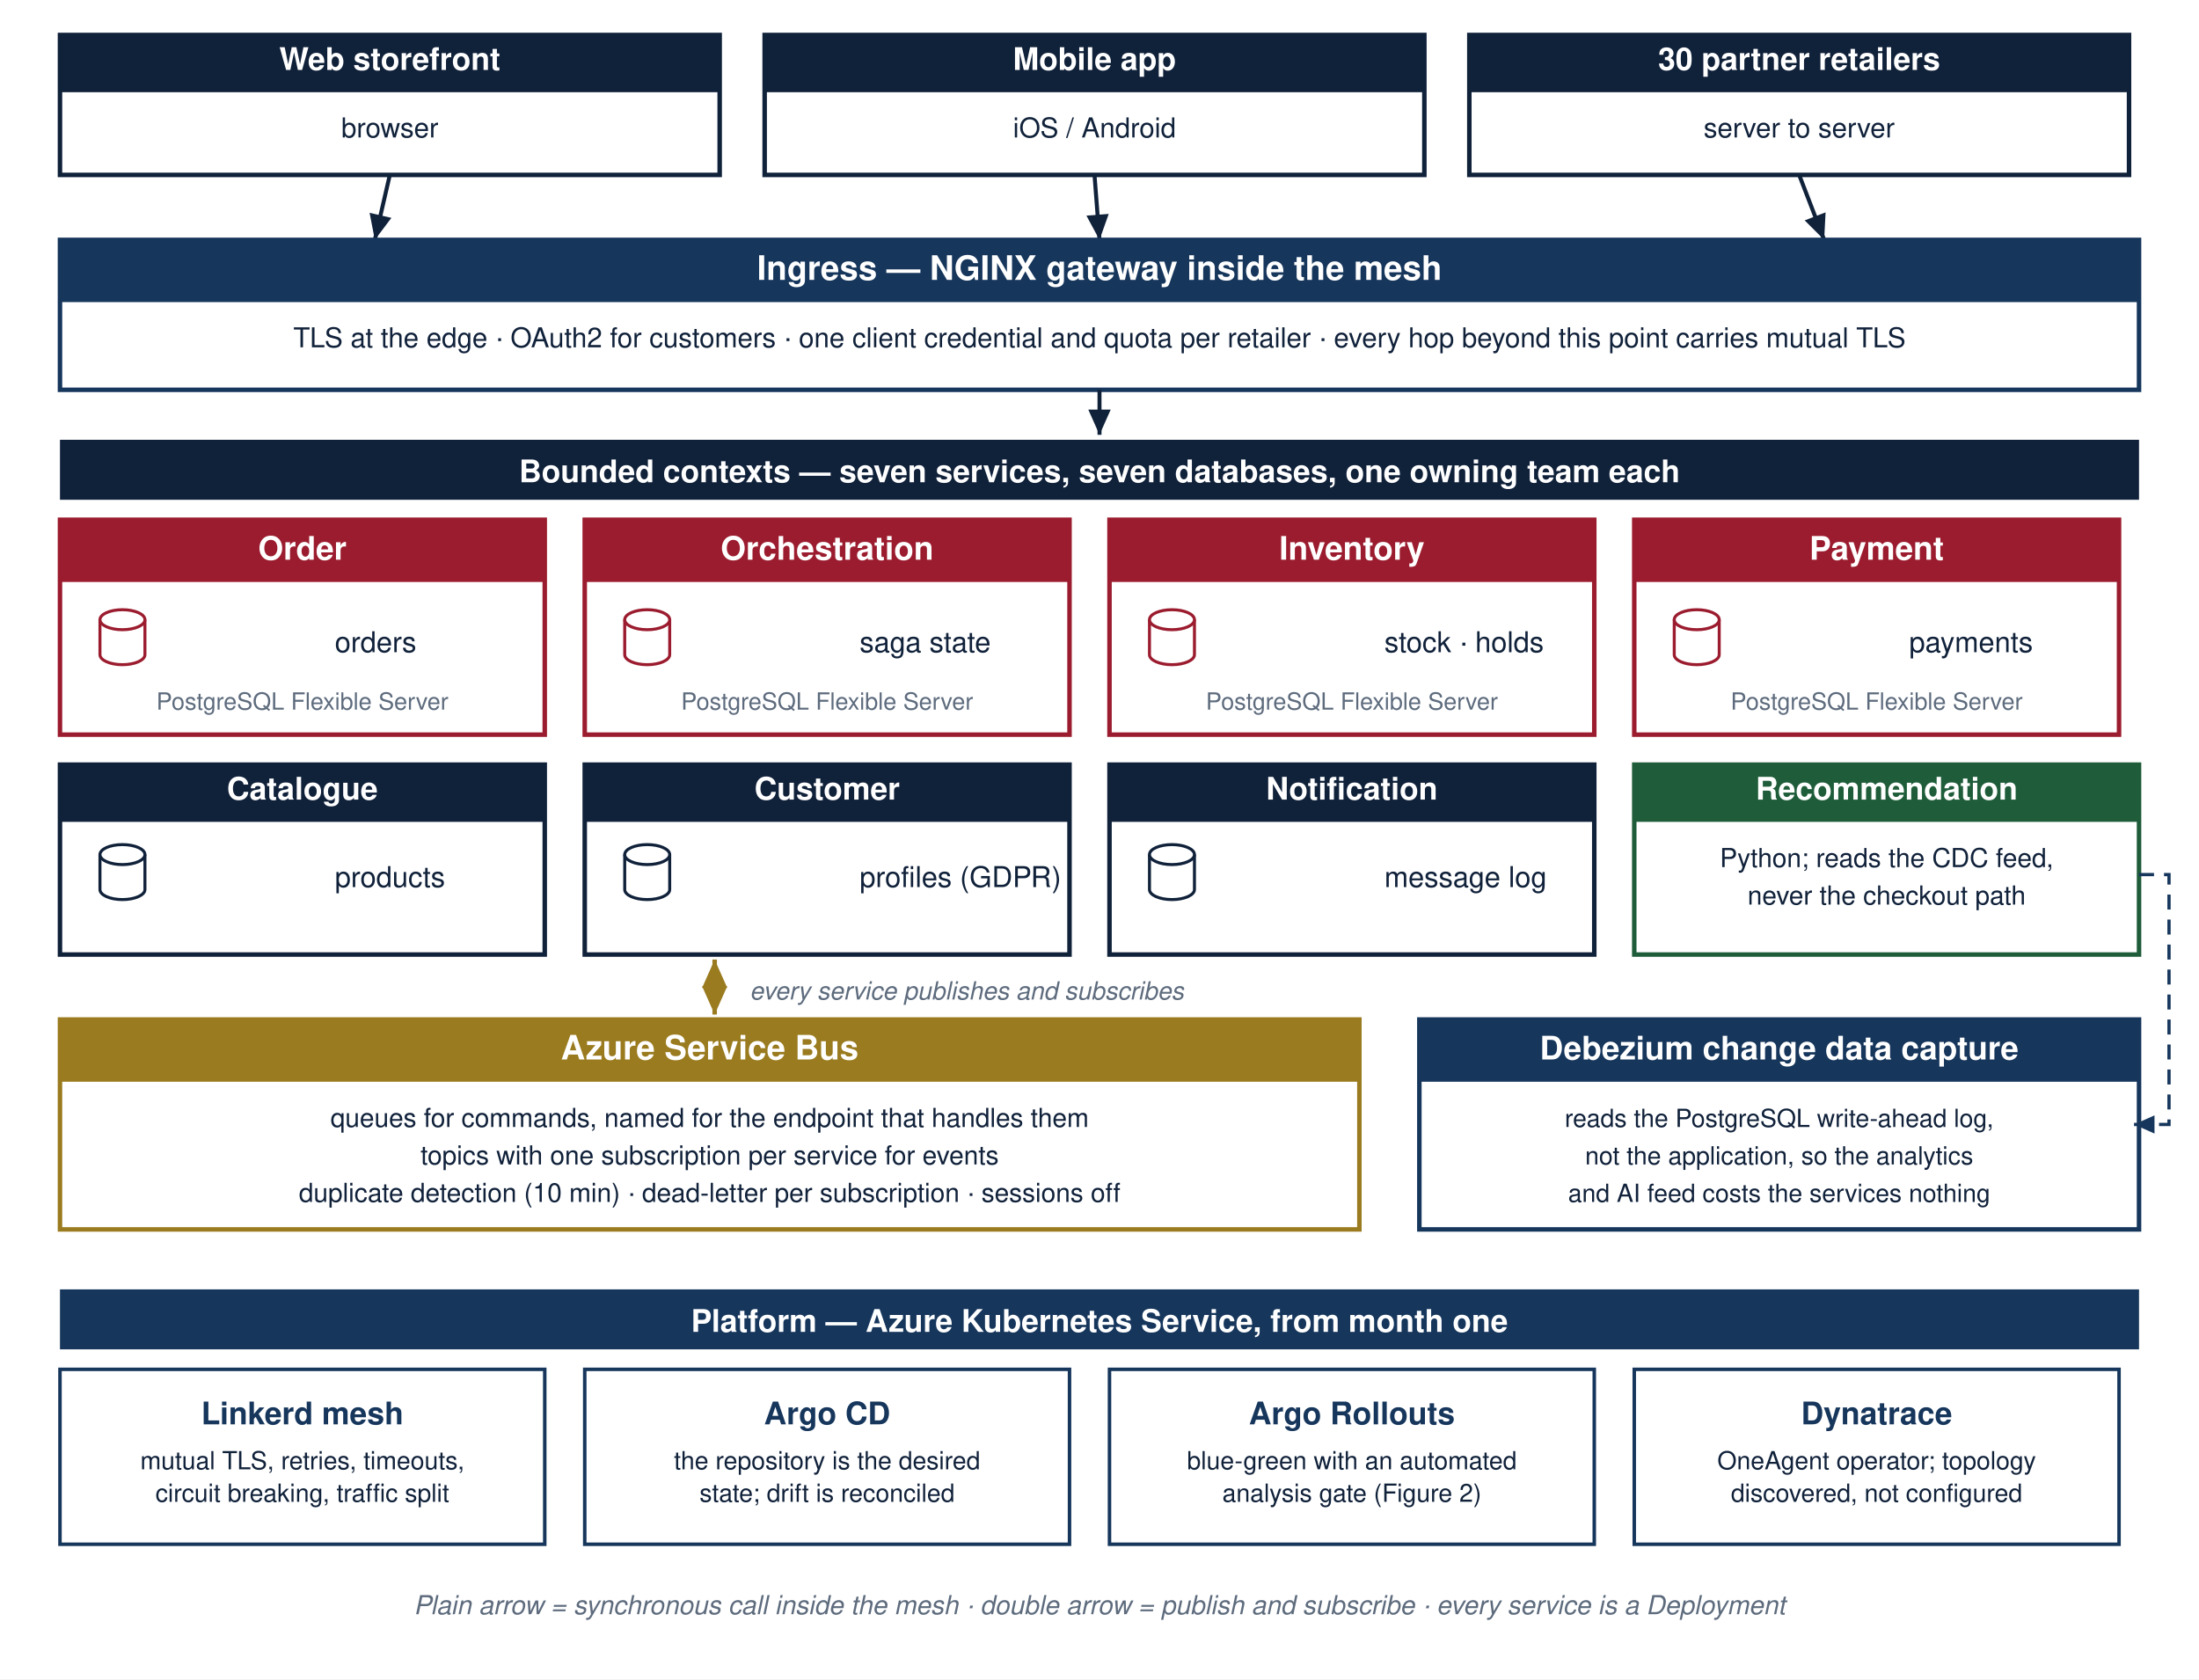
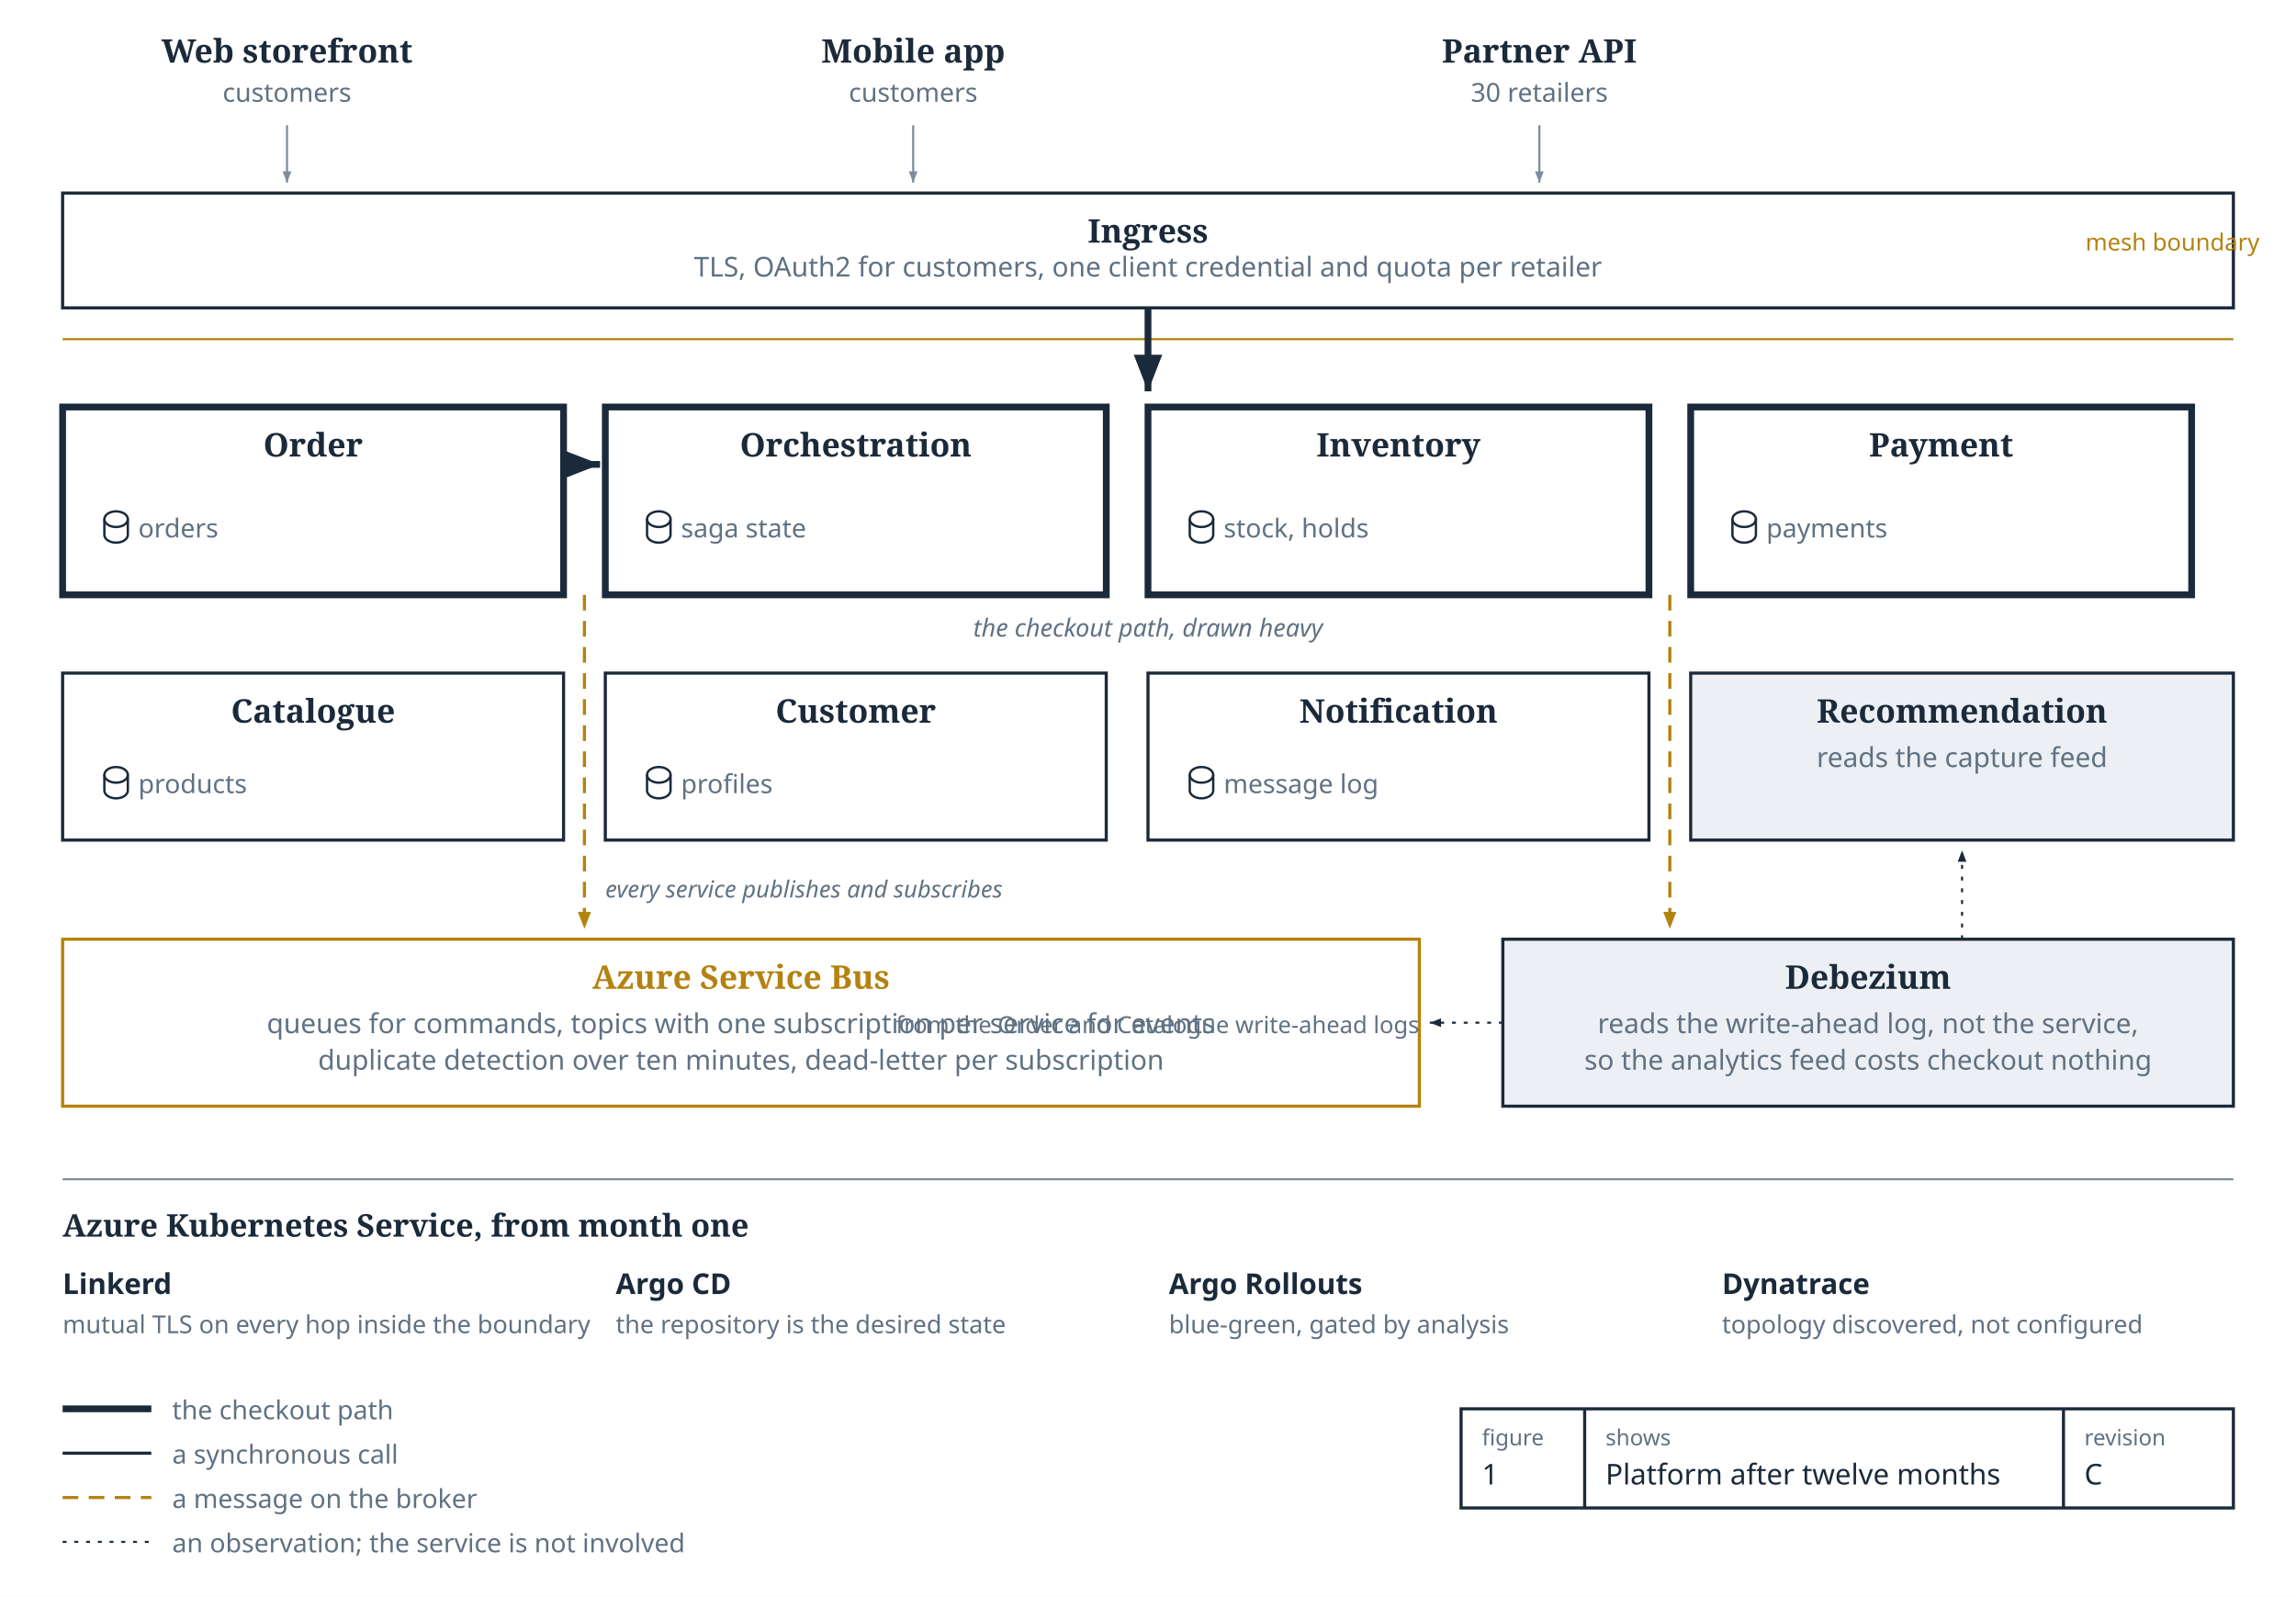
- <svg xmlns="http://www.w3.org/2000/svg" width="880" height="672" viewBox="0 0 880 672" font-family="Helvetica, Arial, sans-serif">
+ <svg xmlns="http://www.w3.org/2000/svg" width="880" height="612" viewBox="0 0 880 612" font-family="Gill Sans, Gill Sans MT, sans-serif">
  <defs>
-     <marker id="arrow-ink" viewBox="0 0 10 10" refX="9" refY="5" markerWidth="7" markerHeight="7" orient="auto-start-reverse">
-       <path d="M0,1 L9,5 L0,9 z" fill="#10213a" />
+     <marker id="m-ink" viewBox="0 0 10 10" refX="9" refY="5" markerWidth="6" markerHeight="6" orient="auto-start-reverse">
+       <path d="M0,1.5 L9,5 L0,8.5 z" fill="#1b2a3a" />
    </marker>
-     <marker id="arrow-grey" viewBox="0 0 10 10" refX="9" refY="5" markerWidth="7" markerHeight="7" orient="auto-start-reverse">
-       <path d="M0,1 L9,5 L0,9 z" fill="#5d6b7d" />
+     <marker id="m-rule" viewBox="0 0 10 10" refX="9" refY="5" markerWidth="6" markerHeight="6" orient="auto-start-reverse">
+       <path d="M0,1.5 L9,5 L0,8.5 z" fill="#7d8c9c" />
    </marker>
-     <marker id="arrow-accent" viewBox="0 0 10 10" refX="9" refY="5" markerWidth="7" markerHeight="7" orient="auto-start-reverse">
-       <path d="M0,1 L9,5 L0,9 z" fill="#9b1c2e" />
+     <marker id="m-quiet" viewBox="0 0 10 10" refX="9" refY="5" markerWidth="6" markerHeight="6" orient="auto-start-reverse">
+       <path d="M0,1.5 L9,5 L0,8.5 z" fill="#5f7183" />
    </marker>
-     <marker id="arrow-amber" viewBox="0 0 10 10" refX="9" refY="5" markerWidth="7" markerHeight="7" orient="auto-start-reverse">
-       <path d="M0,1 L9,5 L0,9 z" fill="#8a6a14" />
+     <marker id="m-signal" viewBox="0 0 10 10" refX="9" refY="5" markerWidth="6" markerHeight="6" orient="auto-start-reverse">
+       <path d="M0,1.5 L9,5 L0,8.5 z" fill="#b4820e" />
    </marker>
-     <marker id="arrow-blue" viewBox="0 0 10 10" refX="9" refY="5" markerWidth="7" markerHeight="7" orient="auto-start-reverse">
-       <path d="M0,1 L9,5 L0,9 z" fill="#16365c" />
-     </marker>
-     <marker id="arrow-green" viewBox="0 0 10 10" refX="9" refY="5" markerWidth="7" markerHeight="7" orient="auto-start-reverse">
-       <path d="M0,1 L9,5 L0,9 z" fill="#1f5d3a" />
-     </marker>
-     <marker id="arrow-gold" viewBox="0 0 10 10" refX="9" refY="5" markerWidth="7" markerHeight="7" orient="auto-start-reverse">
-       <path d="M0,1 L9,5 L0,9 z" fill="#9a7b1f" />
+     <marker id="m-fault" viewBox="0 0 10 10" refX="9" refY="5" markerWidth="6" markerHeight="6" orient="auto-start-reverse">
+       <path d="M0,1.5 L9,5 L0,8.5 z" fill="#8c2f22" />
    </marker>
  </defs>
-   <rect width="880" height="672" fill="white" />
-   <rect x="0" y="0" width="880" height="672" rx="0" fill="#ffffff" stroke="#ffffff" stroke-width="0" />
-   <rect x="24" y="14" width="264" height="56" rx="0" fill="#ffffff" stroke="#10213a" stroke-width="1.8" />
-   <rect x="24" y="14" width="264" height="22" fill="#10213a" />
-   <line x1="24" y1="36" x2="288" y2="36" stroke="#10213a" stroke-width="1.8" />
-   <text x="156.0" y="28" font-size="12.5" text-anchor="middle" fill="#ffffff" font-weight="bold">Web storefront</text>
-   <text x="156.0" y="55" font-size="11" text-anchor="middle" fill="#10213a">browser</text>
-   <line x1="156" y1="70" x2="150" y2="96" stroke="#10213a" stroke-width="1.6" marker-end="url(#arrow-ink)" />
-   <rect x="306" y="14" width="264" height="56" rx="0" fill="#ffffff" stroke="#10213a" stroke-width="1.8" />
-   <rect x="306" y="14" width="264" height="22" fill="#10213a" />
-   <line x1="306" y1="36" x2="570" y2="36" stroke="#10213a" stroke-width="1.8" />
-   <text x="438.0" y="28" font-size="12.5" text-anchor="middle" fill="#ffffff" font-weight="bold">Mobile app</text>
-   <text x="438.0" y="55" font-size="11" text-anchor="middle" fill="#10213a">iOS / Android</text>
-   <line x1="438" y1="70" x2="440" y2="96" stroke="#10213a" stroke-width="1.6" marker-end="url(#arrow-ink)" />
-   <rect x="588" y="14" width="264" height="56" rx="0" fill="#ffffff" stroke="#10213a" stroke-width="1.8" />
-   <rect x="588" y="14" width="264" height="22" fill="#10213a" />
-   <line x1="588" y1="36" x2="852" y2="36" stroke="#10213a" stroke-width="1.8" />
-   <text x="720.0" y="28" font-size="12.5" text-anchor="middle" fill="#ffffff" font-weight="bold">30 partner retailers</text>
-   <text x="720.0" y="55" font-size="11" text-anchor="middle" fill="#10213a">server to server</text>
-   <line x1="720" y1="70" x2="730" y2="96" stroke="#10213a" stroke-width="1.6" marker-end="url(#arrow-ink)" />
-   <rect x="24" y="96" width="832" height="60" rx="0" fill="#ffffff" stroke="#16365c" stroke-width="1.8" />
-   <rect x="24" y="96" width="832" height="24" fill="#16365c" />
-   <line x1="24" y1="120" x2="856" y2="120" stroke="#16365c" stroke-width="1.8" />
-   <text x="440.0" y="112" font-size="13.5" text-anchor="middle" fill="#ffffff" font-weight="bold">Ingress — NGINX gateway inside the mesh</text>
-   <text x="440.0" y="139" font-size="11" text-anchor="middle" fill="#10213a">TLS at the edge · OAuth2 for customers · one client credential and quota per retailer · every hop beyond this point carries mutual TLS</text>
-   <rect x="24" y="176" width="832" height="24" fill="#10213a" />
-   <text x="440.0" y="193" font-size="12.5" text-anchor="middle" fill="#ffffff" font-weight="bold">Bounded contexts — seven services, seven databases, one owning team each</text>
-   <rect x="24" y="208" width="194" height="86" rx="0" fill="#ffffff" stroke="#9b1c2e" stroke-width="1.8" />
-   <rect x="24" y="208" width="194" height="24" fill="#9b1c2e" />
-   <line x1="24" y1="232" x2="218" y2="232" stroke="#9b1c2e" stroke-width="1.8" />
-   <text x="121.0" y="224" font-size="13" text-anchor="middle" fill="#ffffff" font-weight="bold">Order</text>
-   <path d="M40,248 v14 a9.0,4 0 0 0 18,0 v-14" fill="white" stroke="#9b1c2e" stroke-width="1.2" />
-   <ellipse cx="49.0" cy="248" rx="9.0" ry="4" fill="white" stroke="#9b1c2e" stroke-width="1.2" />
-   <text x="134" y="261" font-size="11.5" text-anchor="start" fill="#10213a">orders</text>
-   <text x="121" y="284" font-size="9.5" text-anchor="middle" fill="#5d6b7d">PostgreSQL Flexible Server</text>
-   <rect x="234" y="208" width="194" height="86" rx="0" fill="#ffffff" stroke="#9b1c2e" stroke-width="1.8" />
-   <rect x="234" y="208" width="194" height="24" fill="#9b1c2e" />
-   <line x1="234" y1="232" x2="428" y2="232" stroke="#9b1c2e" stroke-width="1.8" />
-   <text x="331.0" y="224" font-size="13" text-anchor="middle" fill="#ffffff" font-weight="bold">Orchestration</text>
-   <path d="M250,248 v14 a9.0,4 0 0 0 18,0 v-14" fill="white" stroke="#9b1c2e" stroke-width="1.2" />
-   <ellipse cx="259.0" cy="248" rx="9.0" ry="4" fill="white" stroke="#9b1c2e" stroke-width="1.2" />
-   <text x="344" y="261" font-size="11.5" text-anchor="start" fill="#10213a">saga state</text>
-   <text x="331" y="284" font-size="9.5" text-anchor="middle" fill="#5d6b7d">PostgreSQL Flexible Server</text>
-   <rect x="444" y="208" width="194" height="86" rx="0" fill="#ffffff" stroke="#9b1c2e" stroke-width="1.8" />
-   <rect x="444" y="208" width="194" height="24" fill="#9b1c2e" />
-   <line x1="444" y1="232" x2="638" y2="232" stroke="#9b1c2e" stroke-width="1.8" />
-   <text x="541.0" y="224" font-size="13" text-anchor="middle" fill="#ffffff" font-weight="bold">Inventory</text>
-   <path d="M460,248 v14 a9.0,4 0 0 0 18,0 v-14" fill="white" stroke="#9b1c2e" stroke-width="1.2" />
-   <ellipse cx="469.0" cy="248" rx="9.0" ry="4" fill="white" stroke="#9b1c2e" stroke-width="1.2" />
-   <text x="554" y="261" font-size="11.5" text-anchor="start" fill="#10213a">stock · holds</text>
-   <text x="541" y="284" font-size="9.5" text-anchor="middle" fill="#5d6b7d">PostgreSQL Flexible Server</text>
-   <rect x="654" y="208" width="194" height="86" rx="0" fill="#ffffff" stroke="#9b1c2e" stroke-width="1.8" />
-   <rect x="654" y="208" width="194" height="24" fill="#9b1c2e" />
-   <line x1="654" y1="232" x2="848" y2="232" stroke="#9b1c2e" stroke-width="1.8" />
-   <text x="751.0" y="224" font-size="13" text-anchor="middle" fill="#ffffff" font-weight="bold">Payment</text>
-   <path d="M670,248 v14 a9.0,4 0 0 0 18,0 v-14" fill="white" stroke="#9b1c2e" stroke-width="1.2" />
-   <ellipse cx="679.0" cy="248" rx="9.0" ry="4" fill="white" stroke="#9b1c2e" stroke-width="1.2" />
-   <text x="764" y="261" font-size="11.5" text-anchor="start" fill="#10213a">payments</text>
-   <text x="751" y="284" font-size="9.5" text-anchor="middle" fill="#5d6b7d">PostgreSQL Flexible Server</text>
-   <rect x="24" y="306" width="194" height="76" rx="0" fill="#ffffff" stroke="#10213a" stroke-width="1.8" />
-   <rect x="24" y="306" width="194" height="22" fill="#10213a" />
-   <line x1="24" y1="328" x2="218" y2="328" stroke="#10213a" stroke-width="1.8" />
-   <text x="121.0" y="320" font-size="12.5" text-anchor="middle" fill="#ffffff" font-weight="bold">Catalogue</text>
-   <path d="M40,342 v14 a9.0,4 0 0 0 18,0 v-14" fill="white" stroke="#10213a" stroke-width="1.2" />
-   <ellipse cx="49.0" cy="342" rx="9.0" ry="4" fill="white" stroke="#10213a" stroke-width="1.2" />
-   <text x="134" y="355" font-size="11.5" text-anchor="start" fill="#10213a">products</text>
-   <rect x="234" y="306" width="194" height="76" rx="0" fill="#ffffff" stroke="#10213a" stroke-width="1.8" />
-   <rect x="234" y="306" width="194" height="22" fill="#10213a" />
-   <line x1="234" y1="328" x2="428" y2="328" stroke="#10213a" stroke-width="1.8" />
-   <text x="331.0" y="320" font-size="12.5" text-anchor="middle" fill="#ffffff" font-weight="bold">Customer</text>
-   <path d="M250,342 v14 a9.0,4 0 0 0 18,0 v-14" fill="white" stroke="#10213a" stroke-width="1.2" />
-   <ellipse cx="259.0" cy="342" rx="9.0" ry="4" fill="white" stroke="#10213a" stroke-width="1.2" />
-   <text x="344" y="355" font-size="11.5" text-anchor="start" fill="#10213a">profiles (GDPR)</text>
-   <rect x="444" y="306" width="194" height="76" rx="0" fill="#ffffff" stroke="#10213a" stroke-width="1.8" />
-   <rect x="444" y="306" width="194" height="22" fill="#10213a" />
-   <line x1="444" y1="328" x2="638" y2="328" stroke="#10213a" stroke-width="1.8" />
-   <text x="541.0" y="320" font-size="12.5" text-anchor="middle" fill="#ffffff" font-weight="bold">Notification</text>
-   <path d="M460,342 v14 a9.0,4 0 0 0 18,0 v-14" fill="white" stroke="#10213a" stroke-width="1.2" />
-   <ellipse cx="469.0" cy="342" rx="9.0" ry="4" fill="white" stroke="#10213a" stroke-width="1.2" />
-   <text x="554" y="355" font-size="11.5" text-anchor="start" fill="#10213a">message log</text>
-   <rect x="654" y="306" width="202" height="76" rx="0" fill="#ffffff" stroke="#1f5d3a" stroke-width="1.8" />
-   <rect x="654" y="306" width="202" height="22" fill="#1f5d3a" />
-   <line x1="654" y1="328" x2="856" y2="328" stroke="#1f5d3a" stroke-width="1.8" />
-   <text x="755.0" y="320" font-size="12.5" text-anchor="middle" fill="#ffffff" font-weight="bold">Recommendation</text>
-   <text x="755.0" y="347" font-size="10.5" text-anchor="middle" fill="#10213a">Python; reads the CDC feed,</text>
-   <text x="755.0" y="362" font-size="10.5" text-anchor="middle" fill="#10213a">never the checkout path</text>
-   <line x1="440" y1="156" x2="440" y2="174" stroke="#10213a" stroke-width="1.6" marker-end="url(#arrow-ink)" />
-   <line x1="286" y1="384" x2="286" y2="406" stroke="#9a7b1f" stroke-width="1.8" marker-start="url(#arrow-gold)" marker-end="url(#arrow-gold)" />
-   <text x="300" y="400" font-size="10" text-anchor="start" fill="#5d6b7d" font-style="italic">every service publishes and subscribes</text>
-   <rect x="24" y="408" width="520" height="84" rx="0" fill="#ffffff" stroke="#9a7b1f" stroke-width="1.8" />
-   <rect x="24" y="408" width="520" height="24" fill="#9a7b1f" />
-   <line x1="24" y1="432" x2="544" y2="432" stroke="#9a7b1f" stroke-width="1.8" />
-   <text x="284.0" y="424" font-size="13.5" text-anchor="middle" fill="#ffffff" font-weight="bold">Azure Service Bus</text>
-   <text x="284.0" y="451" font-size="10.5" text-anchor="middle" fill="#10213a">queues for commands, named for the endpoint that handles them</text>
-   <text x="284.0" y="466" font-size="10.5" text-anchor="middle" fill="#10213a">topics with one subscription per service for events</text>
-   <text x="284.0" y="481" font-size="10.5" text-anchor="middle" fill="#10213a">duplicate detection (10 min) · dead-letter per subscription · sessions off</text>
-   <rect x="568" y="408" width="288" height="84" rx="0" fill="#ffffff" stroke="#16365c" stroke-width="1.8" />
-   <rect x="568" y="408" width="288" height="24" fill="#16365c" />
-   <line x1="568" y1="432" x2="856" y2="432" stroke="#16365c" stroke-width="1.8" />
-   <text x="712.0" y="424" font-size="13" text-anchor="middle" fill="#ffffff" font-weight="bold">Debezium change data capture</text>
-   <text x="712.0" y="451" font-size="10" text-anchor="middle" fill="#10213a">reads the PostgreSQL write-ahead log,</text>
-   <text x="712.0" y="466" font-size="10" text-anchor="middle" fill="#10213a">not the application, so the analytics</text>
-   <text x="712.0" y="481" font-size="10" text-anchor="middle" fill="#10213a">and AI feed costs the services nothing</text>
-   <polyline points="856,350 868,350 868,450 854,450" fill="none" stroke="#16365c" stroke-width="1.3" stroke-dasharray="6 4" marker-end="url(#arrow-blue)" />
-   <rect x="24" y="516" width="832" height="24" fill="#16365c" />
-   <text x="440.0" y="533" font-size="12.5" text-anchor="middle" fill="#ffffff" font-weight="bold">Platform — Azure Kubernetes Service, from month one</text>
-   <rect x="24" y="548" width="194" height="70" rx="0" fill="#ffffff" stroke="#16365c" stroke-width="1.4" />
-   <text x="121" y="570" font-size="12.5" text-anchor="middle" fill="#16365c" font-weight="bold">Linkerd mesh</text>
-   <text x="121" y="588" font-size="10" text-anchor="middle" fill="#10213a">mutual TLS, retries, timeouts,</text>
-   <text x="121" y="601" font-size="10" text-anchor="middle" fill="#10213a">circuit breaking, traffic split</text>
-   <rect x="234" y="548" width="194" height="70" rx="0" fill="#ffffff" stroke="#16365c" stroke-width="1.4" />
-   <text x="331" y="570" font-size="12.5" text-anchor="middle" fill="#16365c" font-weight="bold">Argo CD</text>
-   <text x="331" y="588" font-size="10" text-anchor="middle" fill="#10213a">the repository is the desired</text>
-   <text x="331" y="601" font-size="10" text-anchor="middle" fill="#10213a">state; drift is reconciled</text>
-   <rect x="444" y="548" width="194" height="70" rx="0" fill="#ffffff" stroke="#16365c" stroke-width="1.4" />
-   <text x="541" y="570" font-size="12.5" text-anchor="middle" fill="#16365c" font-weight="bold">Argo Rollouts</text>
-   <text x="541" y="588" font-size="10" text-anchor="middle" fill="#10213a">blue-green with an automated</text>
-   <text x="541" y="601" font-size="10" text-anchor="middle" fill="#10213a">analysis gate (Figure 2)</text>
-   <rect x="654" y="548" width="194" height="70" rx="0" fill="#ffffff" stroke="#16365c" stroke-width="1.4" />
-   <text x="751" y="570" font-size="12.5" text-anchor="middle" fill="#16365c" font-weight="bold">Dynatrace</text>
-   <text x="751" y="588" font-size="10" text-anchor="middle" fill="#10213a">OneAgent operator; topology</text>
-   <text x="751" y="601" font-size="10" text-anchor="middle" fill="#10213a">discovered, not configured</text>
-   <text x="440" y="646" font-size="10.5" text-anchor="middle" fill="#5d6b7d" font-style="italic">Plain arrow = synchronous call inside the mesh   ·   double arrow = publish and subscribe   ·   every service is a Deployment</text>
+   <rect width="880" height="612" fill="white" />
+   <text x="110" y="24" font-size="12.5" text-anchor="middle" fill="#1b2a3a" font-family="Rockwell, Georgia, serif" font-weight="600">Web storefront</text>
+   <text x="110" y="39" font-size="10" text-anchor="middle" fill="#5f7183">customers</text>
+   <line x1="110" y1="48" x2="110" y2="70" stroke="#7d8c9c" stroke-width="0.8" marker-end="url(#m-rule)" />
+   <text x="350" y="24" font-size="12.5" text-anchor="middle" fill="#1b2a3a" font-family="Rockwell, Georgia, serif" font-weight="600">Mobile app</text>
+   <text x="350" y="39" font-size="10" text-anchor="middle" fill="#5f7183">customers</text>
+   <line x1="350" y1="48" x2="350" y2="70" stroke="#7d8c9c" stroke-width="0.8" marker-end="url(#m-rule)" />
+   <text x="590" y="24" font-size="12.5" text-anchor="middle" fill="#1b2a3a" font-family="Rockwell, Georgia, serif" font-weight="600">Partner API</text>
+   <text x="590" y="39" font-size="10" text-anchor="middle" fill="#5f7183">30 retailers</text>
+   <line x1="590" y1="48" x2="590" y2="70" stroke="#7d8c9c" stroke-width="0.8" marker-end="url(#m-rule)" />
+   <rect x="24" y="74" width="832" height="44" fill="#ffffff" stroke="#1b2a3a" stroke-width="1.2" />
+   <text x="440.0" y="93" font-size="12.5" text-anchor="middle" fill="#1b2a3a" font-family="Rockwell, Georgia, serif" font-weight="600">Ingress</text>
+   <text x="440" y="106" font-size="10.5" text-anchor="middle" fill="#5f7183">TLS, OAuth2 for customers, one client credential and quota per retailer</text>
+   <text x="866" y="96" font-size="9" text-anchor="end" fill="#b4820e">mesh boundary</text>
+   <line x1="24" y1="130" x2="856" y2="130" stroke="#b4820e" stroke-width="0.8" />
+   <line x1="440" y1="118" x2="440" y2="150" stroke="#1b2a3a" stroke-width="2.6" marker-end="url(#m-ink)" />
+   <rect x="24" y="156" width="192" height="72" fill="#ffffff" stroke="#1b2a3a" stroke-width="2.6" />
+   <text x="120.0" y="175" font-size="12.5" text-anchor="middle" fill="#1b2a3a" font-family="Rockwell, Georgia, serif" font-weight="600">Order</text>
+   <path d="M40,199 v6 a4.5,3 0 0 0 9,0 v-6" fill="none" stroke="#1b2a3a" stroke-width="0.9" />
+   <ellipse cx="44.5" cy="199" rx="4.5" ry="3" fill="none" stroke="#1b2a3a" stroke-width="0.9" />
+   <text x="53" y="206" font-size="10" text-anchor="start" fill="#5f7183">orders</text>
+   <rect x="232" y="156" width="192" height="72" fill="#ffffff" stroke="#1b2a3a" stroke-width="2.6" />
+   <text x="328.0" y="175" font-size="12.5" text-anchor="middle" fill="#1b2a3a" font-family="Rockwell, Georgia, serif" font-weight="600">Orchestration</text>
+   <path d="M248,199 v6 a4.5,3 0 0 0 9,0 v-6" fill="none" stroke="#1b2a3a" stroke-width="0.9" />
+   <ellipse cx="252.5" cy="199" rx="4.5" ry="3" fill="none" stroke="#1b2a3a" stroke-width="0.9" />
+   <text x="261" y="206" font-size="10" text-anchor="start" fill="#5f7183">saga state</text>
+   <rect x="440" y="156" width="192" height="72" fill="#ffffff" stroke="#1b2a3a" stroke-width="2.6" />
+   <text x="536.0" y="175" font-size="12.5" text-anchor="middle" fill="#1b2a3a" font-family="Rockwell, Georgia, serif" font-weight="600">Inventory</text>
+   <path d="M456,199 v6 a4.5,3 0 0 0 9,0 v-6" fill="none" stroke="#1b2a3a" stroke-width="0.9" />
+   <ellipse cx="460.5" cy="199" rx="4.5" ry="3" fill="none" stroke="#1b2a3a" stroke-width="0.9" />
+   <text x="469" y="206" font-size="10" text-anchor="start" fill="#5f7183">stock, holds</text>
+   <rect x="648" y="156" width="192" height="72" fill="#ffffff" stroke="#1b2a3a" stroke-width="2.6" />
+   <text x="744.0" y="175" font-size="12.5" text-anchor="middle" fill="#1b2a3a" font-family="Rockwell, Georgia, serif" font-weight="600">Payment</text>
+   <path d="M664,199 v6 a4.5,3 0 0 0 9,0 v-6" fill="none" stroke="#1b2a3a" stroke-width="0.9" />
+   <ellipse cx="668.5" cy="199" rx="4.5" ry="3" fill="none" stroke="#1b2a3a" stroke-width="0.9" />
+   <text x="677" y="206" font-size="10" text-anchor="start" fill="#5f7183">payments</text>
+   <line x1="216" y1="178" x2="230" y2="178" stroke="#1b2a3a" stroke-width="2.6" marker-end="url(#m-ink)" />
+   <text x="440" y="244" font-size="9.5" text-anchor="middle" fill="#5f7183" font-style="italic">the checkout path, drawn heavy</text>
+   <rect x="24" y="258" width="192" height="64" fill="#ffffff" stroke="#1b2a3a" stroke-width="1.2" />
+   <text x="120.0" y="277" font-size="12.5" text-anchor="middle" fill="#1b2a3a" font-family="Rockwell, Georgia, serif" font-weight="600">Catalogue</text>
+   <path d="M40,297 v6 a4.5,3 0 0 0 9,0 v-6" fill="none" stroke="#1b2a3a" stroke-width="0.9" />
+   <ellipse cx="44.5" cy="297" rx="4.5" ry="3" fill="none" stroke="#1b2a3a" stroke-width="0.9" />
+   <text x="53" y="304" font-size="10" text-anchor="start" fill="#5f7183">products</text>
+   <rect x="232" y="258" width="192" height="64" fill="#ffffff" stroke="#1b2a3a" stroke-width="1.2" />
+   <text x="328.0" y="277" font-size="12.5" text-anchor="middle" fill="#1b2a3a" font-family="Rockwell, Georgia, serif" font-weight="600">Customer</text>
+   <path d="M248,297 v6 a4.5,3 0 0 0 9,0 v-6" fill="none" stroke="#1b2a3a" stroke-width="0.9" />
+   <ellipse cx="252.5" cy="297" rx="4.5" ry="3" fill="none" stroke="#1b2a3a" stroke-width="0.9" />
+   <text x="261" y="304" font-size="10" text-anchor="start" fill="#5f7183">profiles</text>
+   <rect x="440" y="258" width="192" height="64" fill="#ffffff" stroke="#1b2a3a" stroke-width="1.2" />
+   <text x="536.0" y="277" font-size="12.5" text-anchor="middle" fill="#1b2a3a" font-family="Rockwell, Georgia, serif" font-weight="600">Notification</text>
+   <path d="M456,297 v6 a4.5,3 0 0 0 9,0 v-6" fill="none" stroke="#1b2a3a" stroke-width="0.9" />
+   <ellipse cx="460.5" cy="297" rx="4.5" ry="3" fill="none" stroke="#1b2a3a" stroke-width="0.9" />
+   <text x="469" y="304" font-size="10" text-anchor="start" fill="#5f7183">message log</text>
+   <rect x="648" y="258" width="208" height="64" fill="#eceff3" stroke="#1b2a3a" stroke-width="1.2" />
+   <text x="752.0" y="277" font-size="12.5" text-anchor="middle" fill="#1b2a3a" font-family="Rockwell, Georgia, serif" font-weight="600">Recommendation</text>
+   <text x="752.0" y="294" font-size="10.5" text-anchor="middle" fill="#5f7183">reads the capture feed</text>
+   <line x1="224" y1="228" x2="224" y2="356" stroke="#b4820e" stroke-width="1.2" stroke-dasharray="6 4" marker-end="url(#m-signal)" />
+   <line x1="640" y1="228" x2="640" y2="356" stroke="#b4820e" stroke-width="1.2" stroke-dasharray="6 4" marker-end="url(#m-signal)" />
+   <text x="232" y="344" font-size="9" text-anchor="start" fill="#5f7183" font-style="italic">every service publishes and subscribes</text>
+   <rect x="24" y="360" width="520" height="64" fill="#ffffff" stroke="#b4820e" stroke-width="1.2" />
+   <text x="284.0" y="379" font-size="12.5" text-anchor="middle" fill="#b4820e" font-family="Rockwell, Georgia, serif" font-weight="600">Azure Service Bus</text>
+   <text x="284.0" y="396" font-size="10.5" text-anchor="middle" fill="#5f7183">queues for commands, topics with one subscription per service for events</text>
+   <text x="284.0" y="410" font-size="10.5" text-anchor="middle" fill="#5f7183">duplicate detection over ten minutes, dead-letter per subscription</text>
+   <rect x="576" y="360" width="280" height="64" fill="#eceff3" stroke="#1b2a3a" stroke-width="1.2" />
+   <text x="716.0" y="379" font-size="12.5" text-anchor="middle" fill="#1b2a3a" font-family="Rockwell, Georgia, serif" font-weight="600">Debezium</text>
+   <text x="716.0" y="396" font-size="10.5" text-anchor="middle" fill="#5f7183">reads the write-ahead log, not the service,</text>
+   <text x="716.0" y="410" font-size="10.5" text-anchor="middle" fill="#5f7183">so the analytics feed costs checkout nothing</text>
+   <line x1="576" y1="392" x2="548" y2="392" stroke="#1b2a3a" stroke-width="0.8" stroke-dasharray="1.5 3" marker-end="url(#m-ink)" />
+   <text x="544" y="396" font-size="9" text-anchor="end" fill="#5f7183">from the Order and Catalogue write-ahead logs</text>
+   <line x1="752" y1="360" x2="752" y2="326" stroke="#1b2a3a" stroke-width="0.8" stroke-dasharray="1.5 3" marker-end="url(#m-ink)" />
+   <line x1="24" y1="452" x2="856" y2="452" stroke="#7d8c9c" stroke-width="0.8" />
+   <text x="24" y="474" font-size="12" text-anchor="start" fill="#1b2a3a" font-family="Rockwell, Georgia, serif" font-weight="600">Azure Kubernetes Service, from month one</text>
+   <text x="24" y="496" font-size="11" text-anchor="start" fill="#1b2a3a" font-weight="600">Linkerd</text>
+   <text x="24" y="511" font-size="9.5" text-anchor="start" fill="#5f7183">mutual TLS on every hop inside the boundary</text>
+   <text x="236" y="496" font-size="11" text-anchor="start" fill="#1b2a3a" font-weight="600">Argo CD</text>
+   <text x="236" y="511" font-size="9.5" text-anchor="start" fill="#5f7183">the repository is the desired state</text>
+   <text x="448" y="496" font-size="11" text-anchor="start" fill="#1b2a3a" font-weight="600">Argo Rollouts</text>
+   <text x="448" y="511" font-size="9.5" text-anchor="start" fill="#5f7183">blue-green, gated by analysis</text>
+   <text x="660" y="496" font-size="11" text-anchor="start" fill="#1b2a3a" font-weight="600">Dynatrace</text>
+   <text x="660" y="511" font-size="9.5" text-anchor="start" fill="#5f7183">topology discovered, not configured</text>
+   <line x1="24" y1="540" x2="58" y2="540" stroke="#1b2a3a" stroke-width="2.6" />
+   <text x="66" y="544" font-size="10" text-anchor="start" fill="#5f7183">the checkout path</text>
+   <line x1="24" y1="557" x2="58" y2="557" stroke="#1b2a3a" stroke-width="1.2" />
+   <text x="66" y="561" font-size="10" text-anchor="start" fill="#5f7183">a synchronous call</text>
+   <line x1="24" y1="574" x2="58" y2="574" stroke="#b4820e" stroke-width="1.2" stroke-dasharray="6 4" />
+   <text x="66" y="578" font-size="10" text-anchor="start" fill="#5f7183">a message on the broker</text>
+   <line x1="24" y1="591" x2="58" y2="591" stroke="#1b2a3a" stroke-width="0.8" stroke-dasharray="1.5 3" />
+   <text x="66" y="595" font-size="10" text-anchor="start" fill="#5f7183">an observation; the service is not involved</text>
+   <rect x="560" y="540" width="296" height="38" fill="#ffffff" stroke="#1b2a3a" stroke-width="1.2" />
+   <text x="568" y="554" font-size="8.5" text-anchor="start" fill="#5f7183">figure</text>
+   <text x="568" y="569" font-size="11" text-anchor="start" fill="#1b2a3a">1</text>
+   <line x1="607.36" y1="540" x2="607.36" y2="578" stroke="#1b2a3a" stroke-width="1.2" />
+   <text x="615.36" y="554" font-size="8.5" text-anchor="start" fill="#5f7183">shows</text>
+   <text x="615.36" y="569" font-size="11" text-anchor="start" fill="#1b2a3a">Platform after twelve months</text>
+   <line x1="790.88" y1="540" x2="790.88" y2="578" stroke="#1b2a3a" stroke-width="1.2" />
+   <text x="798.88" y="554" font-size="8.5" text-anchor="start" fill="#5f7183">revision</text>
+   <text x="798.88" y="569" font-size="11" text-anchor="start" fill="#1b2a3a">C</text>
</svg>
